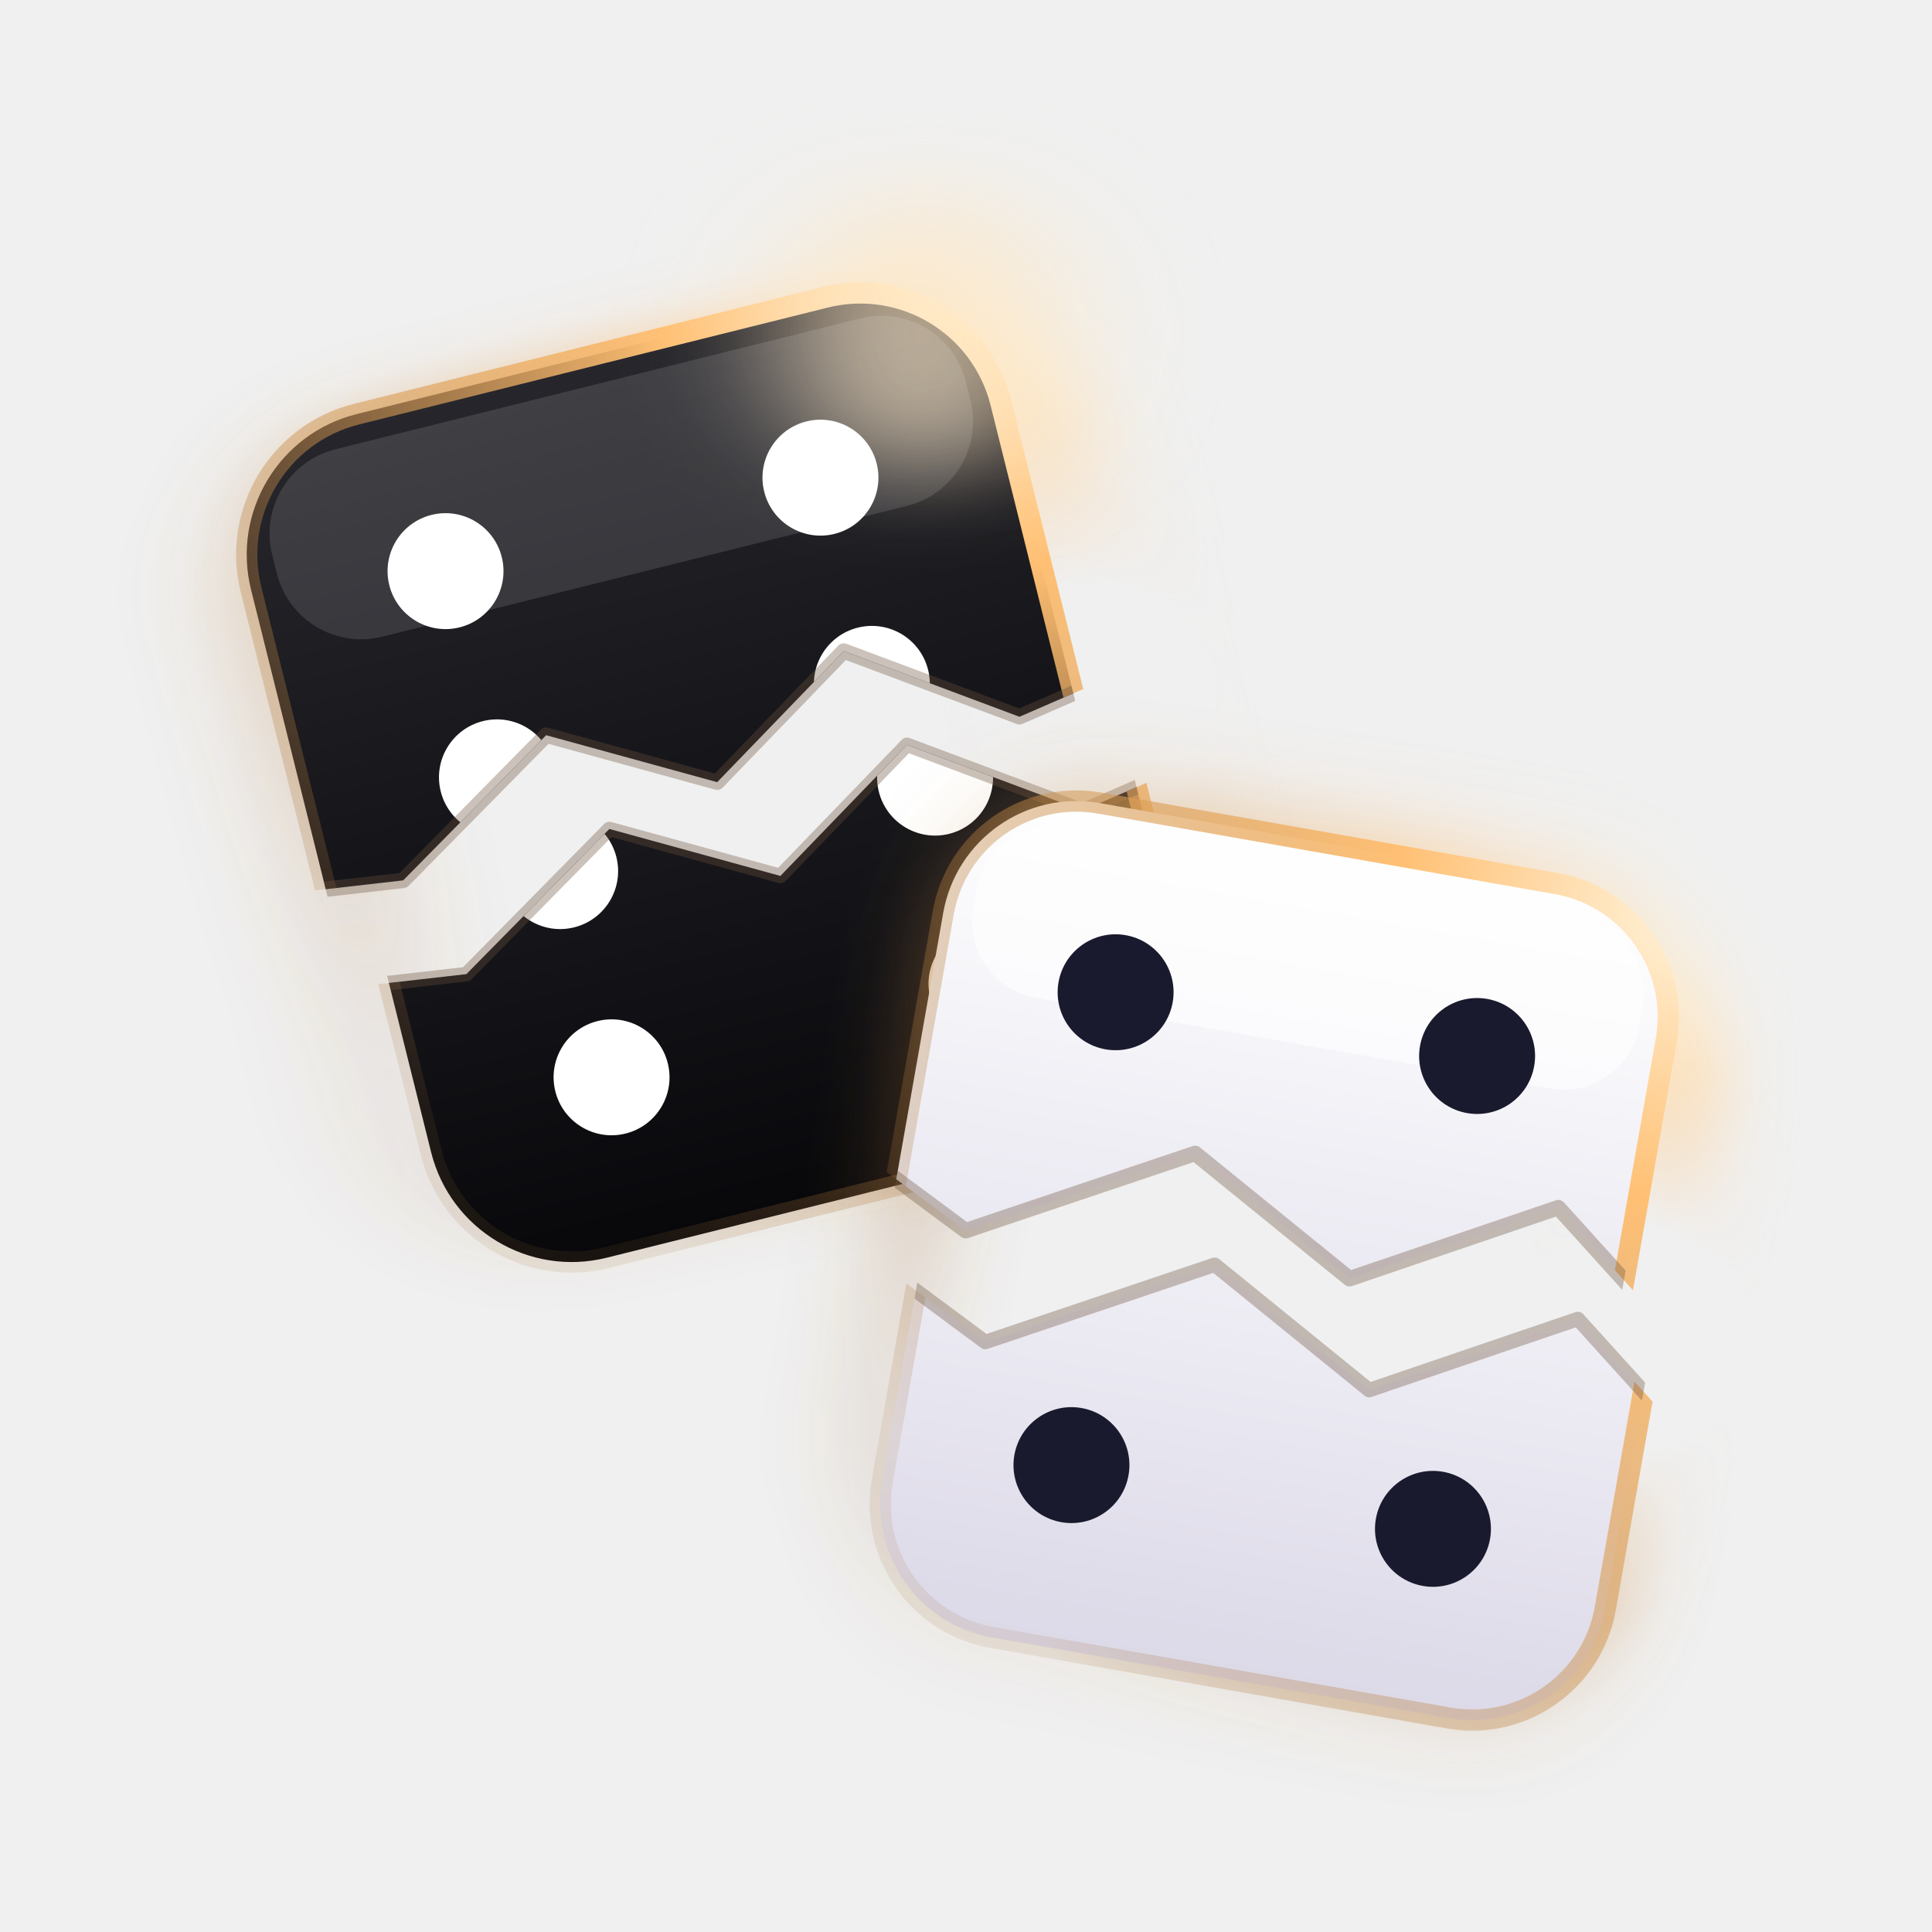
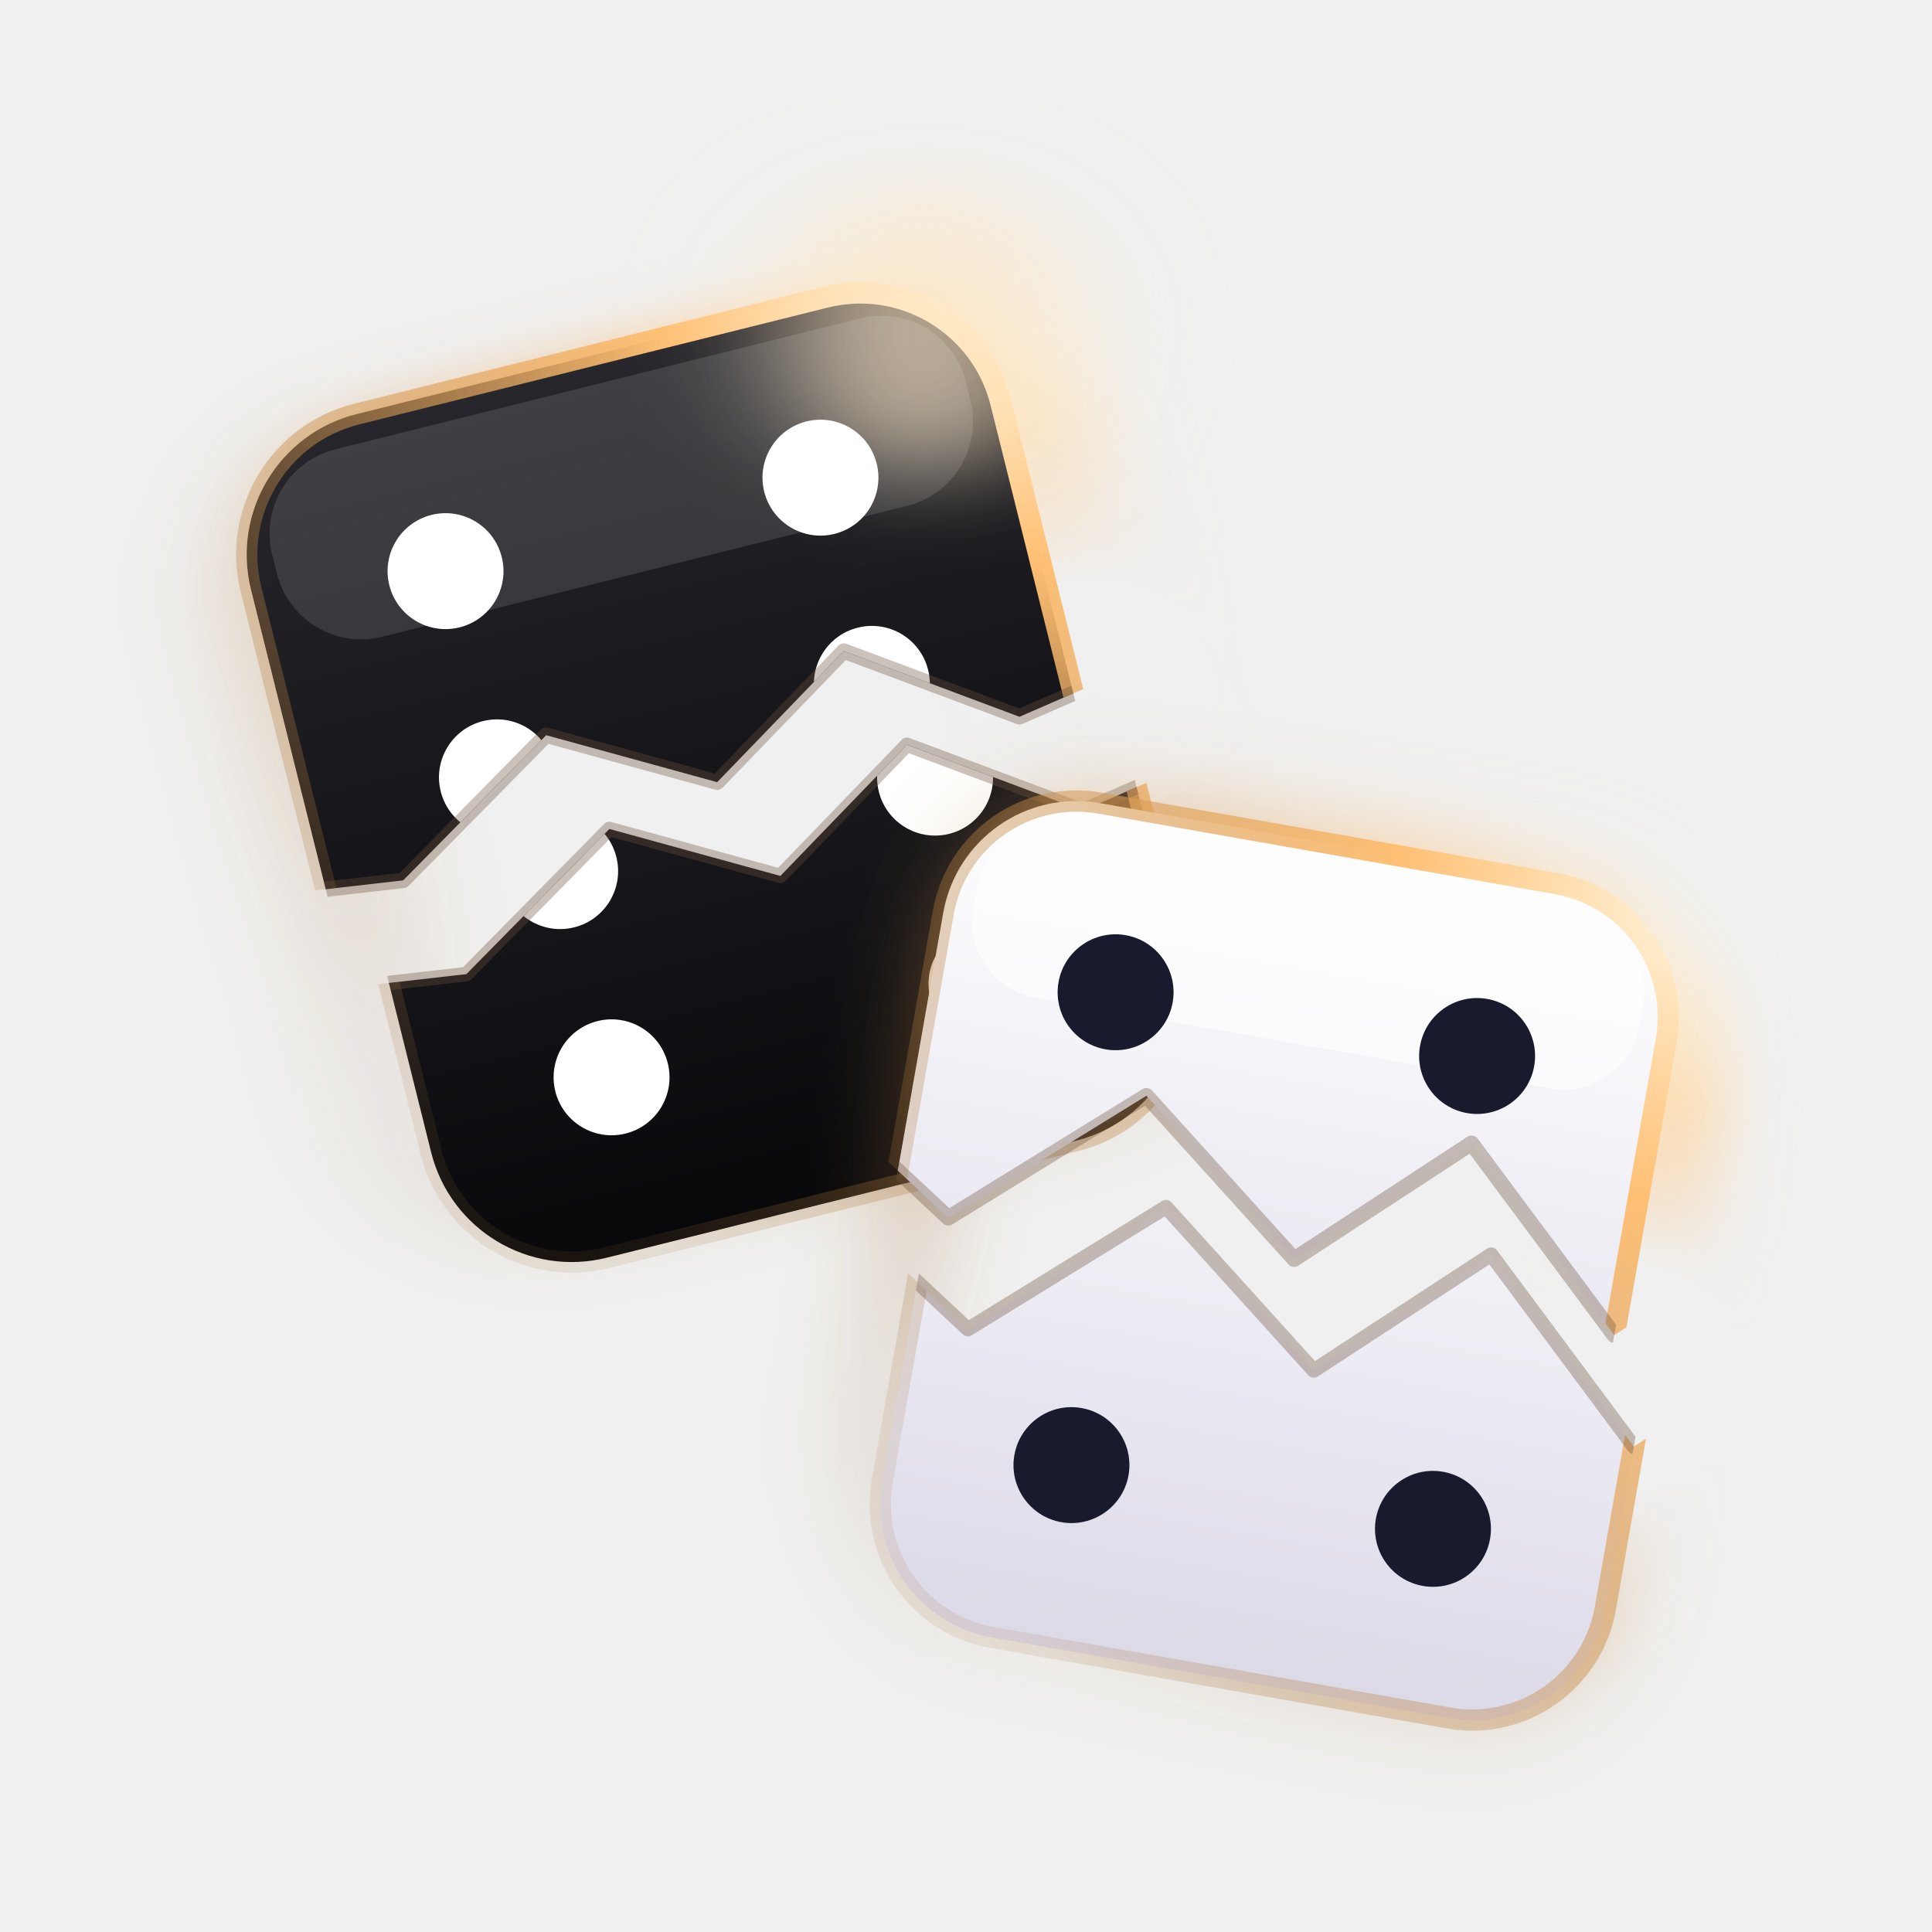
<svg xmlns="http://www.w3.org/2000/svg" viewBox="0 0 200 200" role="img" aria-label="Tensies — broken">
  <defs>
    <filter id="w-glow" x="-50%" y="-50%" width="200%" height="200%">
      <feGaussianBlur stdDeviation="6" />
    </filter>
    <filter id="w-rim" x="-80%" y="-80%" width="260%" height="260%">
      <feGaussianBlur stdDeviation="4.6" />
    </filter>
    <radialGradient id="w-rimg" cx="1" cy="0" r="1.25">
      <stop offset="0" stop-color="#fff4dc" />
      <stop offset="0.32" stop-color="#ffc074" />
      <stop offset="0.7" stop-color="#cf924c" stop-opacity="0.5" />
      <stop offset="1" stop-color="#9c6a35" stop-opacity="0.12" />
    </radialGradient>
    <linearGradient id="l-black" x1="0" y1="0" x2="0" y2="1">
      <stop offset="0" stop-color="#26262c" />
      <stop offset="1" stop-color="#08080b" />
    </linearGradient>
    <linearGradient id="l-white" x1="0" y1="0" x2="0" y2="1">
      <stop offset="0" stop-color="#ffffff" />
      <stop offset="1" stop-color="#dcd9e8" />
    </linearGradient>
    <clipPath id="l-top">
      <path d="M-70,-80 L70,-80 L70,1 L34,7 L18,-4 L2,6 L-14,-3 L-32,8 L-70,3 Z" />
    </clipPath>
    <clipPath id="l-bot">
      <path d="M-70,80 L70,80 L70,1 L34,7 L18,-4 L2,6 L-14,-3 L-32,8 L-70,3 Z" />
    </clipPath>
    <clipPath id="l-top-w">
-       <path d="M-70,-80 L70,-80 L70,3 L48,9 L30,-5 L10,6 L-8,-4 L-30,8 L-50,-2 L-70,5 Z" />
+       <path d="M-70,-80 L70,-80 L70,4 L54,-8 L38,7 L20,-10 L4,5 L-14,-9 L-32,7 L-52,-6 L-70,3 Z" />
    </clipPath>
    <clipPath id="l-bot-w">
-       <path d="M-70,80 L70,80 L70,3 L48,9 L30,-5 L10,6 L-8,-4 L-30,8 L-50,-2 L-70,5 Z" />
+       <path d="M-70,80 L70,80 L70,4 L54,-8 L38,7 L20,-10 L4,5 L-14,-9 L-32,7 L-52,-6 L-70,3 Z" />
    </clipPath>
    <clipPath id="l-die-p">
      <rect x="-40" y="-40" width="80" height="80" rx="15" />
    </clipPath>
    <clipPath id="l-die-w">
      <rect x="-38" y="-38" width="76" height="76" rx="14" />
    </clipPath>
    <radialGradient id="l-fade-p" cx="40" cy="2" r="30" gradientUnits="userSpaceOnUse">
      <stop offset="0" stop-color="#000" />
      <stop offset="0.4" stop-color="#000" />
      <stop offset="1" stop-color="#fff" />
    </radialGradient>
    <mask id="l-glowmask-p" maskUnits="userSpaceOnUse" x="-70" y="-70" width="140" height="140">
      <rect x="-70" y="-70" width="140" height="140" fill="url(#l-fade-p)" />
    </mask>
-     <radialGradient id="l-fade-w" cx="38" cy="2" r="29" gradientUnits="userSpaceOnUse">
+     <radialGradient id="l-fade-w" cx="38" cy="6" r="29" gradientUnits="userSpaceOnUse">
      <stop offset="0" stop-color="#000" />
      <stop offset="0.4" stop-color="#000" />
      <stop offset="1" stop-color="#fff" />
    </radialGradient>
    <mask id="l-glowmask-w" maskUnits="userSpaceOnUse" x="-70" y="-70" width="140" height="140">
      <rect x="-70" y="-70" width="140" height="140" fill="url(#l-fade-w)" />
    </mask>
  </defs>
  <g transform="translate(74 80) rotate(-14)">
    <rect x="-40" y="-40" width="80" height="80" rx="15" fill="none" stroke="url(#w-rimg)" stroke-width="8.5" filter="url(#w-rim)" mask="url(#l-glowmask-p)" />
    <g transform="translate(-2 -5)">
      <g clip-path="url(#l-top)">
        <rect x="-40" y="-40" width="80" height="80" rx="15" fill="url(#l-black)" stroke="url(#w-rimg)" stroke-width="2.2" />
        <circle cx="34" cy="-34" r="15" fill="#ffe7c2" opacity="0.65" filter="url(#w-glow)" />
        <rect x="-37" y="-37" width="74" height="20" rx="9" fill="#ffffff" opacity="0.12" />
        <circle cx="-20" cy="-22" r="6" fill="#fff" />
        <circle cx="-20" cy="0" r="6" fill="#fff" />
        <circle cx="-20" cy="22" r="6" fill="#fff" />
        <circle cx="20" cy="-22" r="6" fill="#fff" />
        <circle cx="20" cy="0" r="6" fill="#fff" />
        <circle cx="20" cy="22" r="6" fill="#fff" />
      </g>
      <g clip-path="url(#l-die-p)">
        <path d="M70,1 L34,7 L18,-4 L2,6 L-14,-3 L-32,8 L-70,3" fill="none" stroke="#6a513c" stroke-width="1.6" stroke-linejoin="round" opacity="0.35" />
      </g>
    </g>
    <g transform="translate(2 6)">
      <g clip-path="url(#l-bot)">
        <rect x="-40" y="-40" width="80" height="80" rx="15" fill="url(#l-black)" stroke="url(#w-rimg)" stroke-width="2.2" />
        <circle cx="-20" cy="-22" r="6" fill="#fff" />
        <circle cx="-20" cy="0" r="6" fill="#fff" />
        <circle cx="-20" cy="22" r="6" fill="#fff" />
        <circle cx="20" cy="-22" r="6" fill="#fff" />
        <circle cx="20" cy="0" r="6" fill="#fff" />
        <circle cx="20" cy="22" r="6" fill="#fff" />
      </g>
      <g clip-path="url(#l-die-p)">
        <path d="M70,1 L34,7 L18,-4 L2,6 L-14,-3 L-32,8 L-70,3" fill="none" stroke="#6a513c" stroke-width="1.5" stroke-linejoin="round" opacity="0.35" />
      </g>
    </g>
  </g>
  <g transform="translate(132 130) rotate(10)">
    <rect x="-38" y="-38" width="76" height="76" rx="14" fill="none" stroke="url(#w-rimg)" stroke-width="8.5" filter="url(#w-rim)" mask="url(#l-glowmask-w)" />
    <g transform="translate(-2 -5)">
      <g clip-path="url(#l-top-w)">
        <rect x="-38" y="-38" width="76" height="76" rx="14" fill="url(#l-white)" stroke="url(#w-rimg)" stroke-width="2.2" />
        <rect x="-35" y="-35" width="70" height="18" rx="8" fill="#ffffff" opacity="0.6" />
        <circle cx="-19" cy="-19" r="6" fill="#1a1a2e" />
        <circle cx="19" cy="-19" r="6" fill="#1a1a2e" />
        <circle cx="-19" cy="19" r="6" fill="#1a1a2e" />
        <circle cx="19" cy="19" r="6" fill="#1a1a2e" />
      </g>
      <g clip-path="url(#l-die-w)">
-         <path d="M70,3 L48,9 L30,-5 L10,6 L-8,-4 L-30,8 L-50,-2 L-70,5" fill="none" stroke="#6a513c" stroke-width="1.6" stroke-linejoin="round" opacity="0.35" />
+         <path d="M70,4 L54,-8 L38,7 L20,-10 L4,5 L-14,-9 L-32,7 L-52,-6 L-70,3" fill="none" stroke="#6a513c" stroke-width="1.6" stroke-linejoin="round" opacity="0.35" />
      </g>
    </g>
    <g transform="translate(2 6)">
      <g clip-path="url(#l-bot-w)">
        <rect x="-38" y="-38" width="76" height="76" rx="14" fill="url(#l-white)" stroke="url(#w-rimg)" stroke-width="2.2" />
        <circle cx="-19" cy="-19" r="6" fill="#1a1a2e" />
        <circle cx="19" cy="-19" r="6" fill="#1a1a2e" />
        <circle cx="-19" cy="19" r="6" fill="#1a1a2e" />
        <circle cx="19" cy="19" r="6" fill="#1a1a2e" />
      </g>
      <g clip-path="url(#l-die-w)">
-         <path d="M70,3 L48,9 L30,-5 L10,6 L-8,-4 L-30,8 L-50,-2 L-70,5" fill="none" stroke="#6a513c" stroke-width="1.5" stroke-linejoin="round" opacity="0.35" />
+         <path d="M70,4 L54,-8 L38,7 L20,-10 L4,5 L-14,-9 L-32,7 L-52,-6 L-70,3" fill="none" stroke="#6a513c" stroke-width="1.5" stroke-linejoin="round" opacity="0.35" />
      </g>
    </g>
  </g>
</svg>
